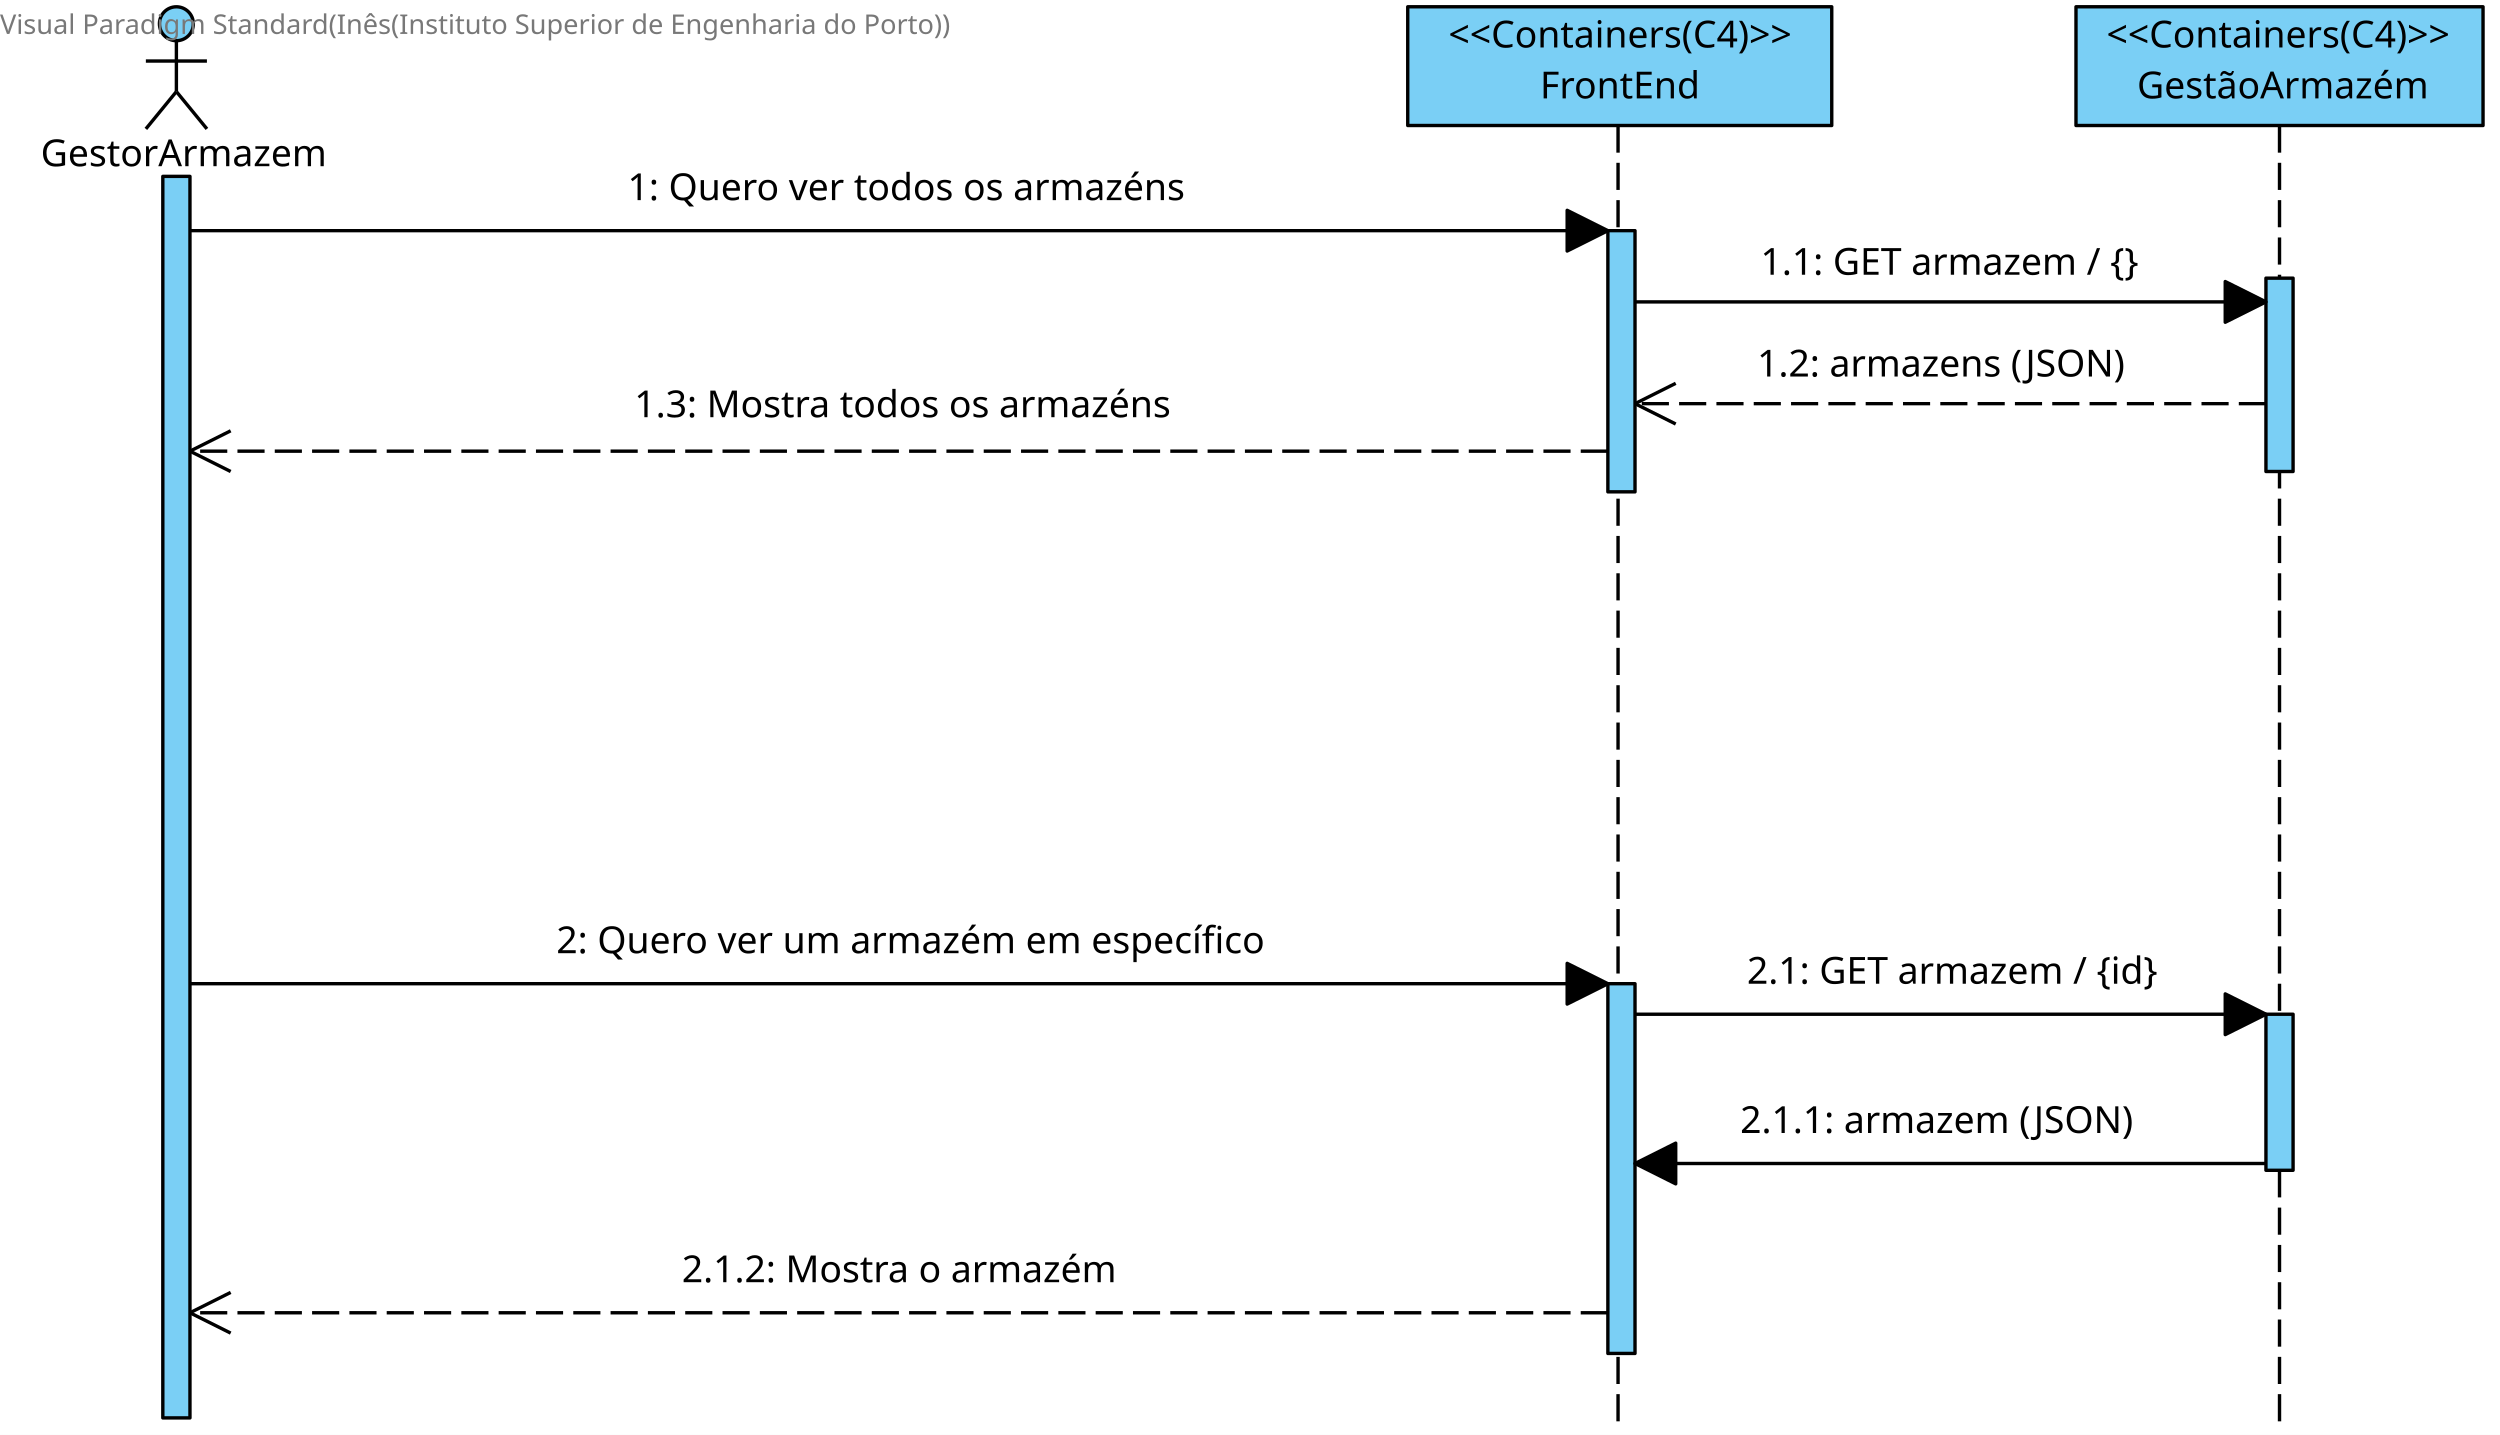
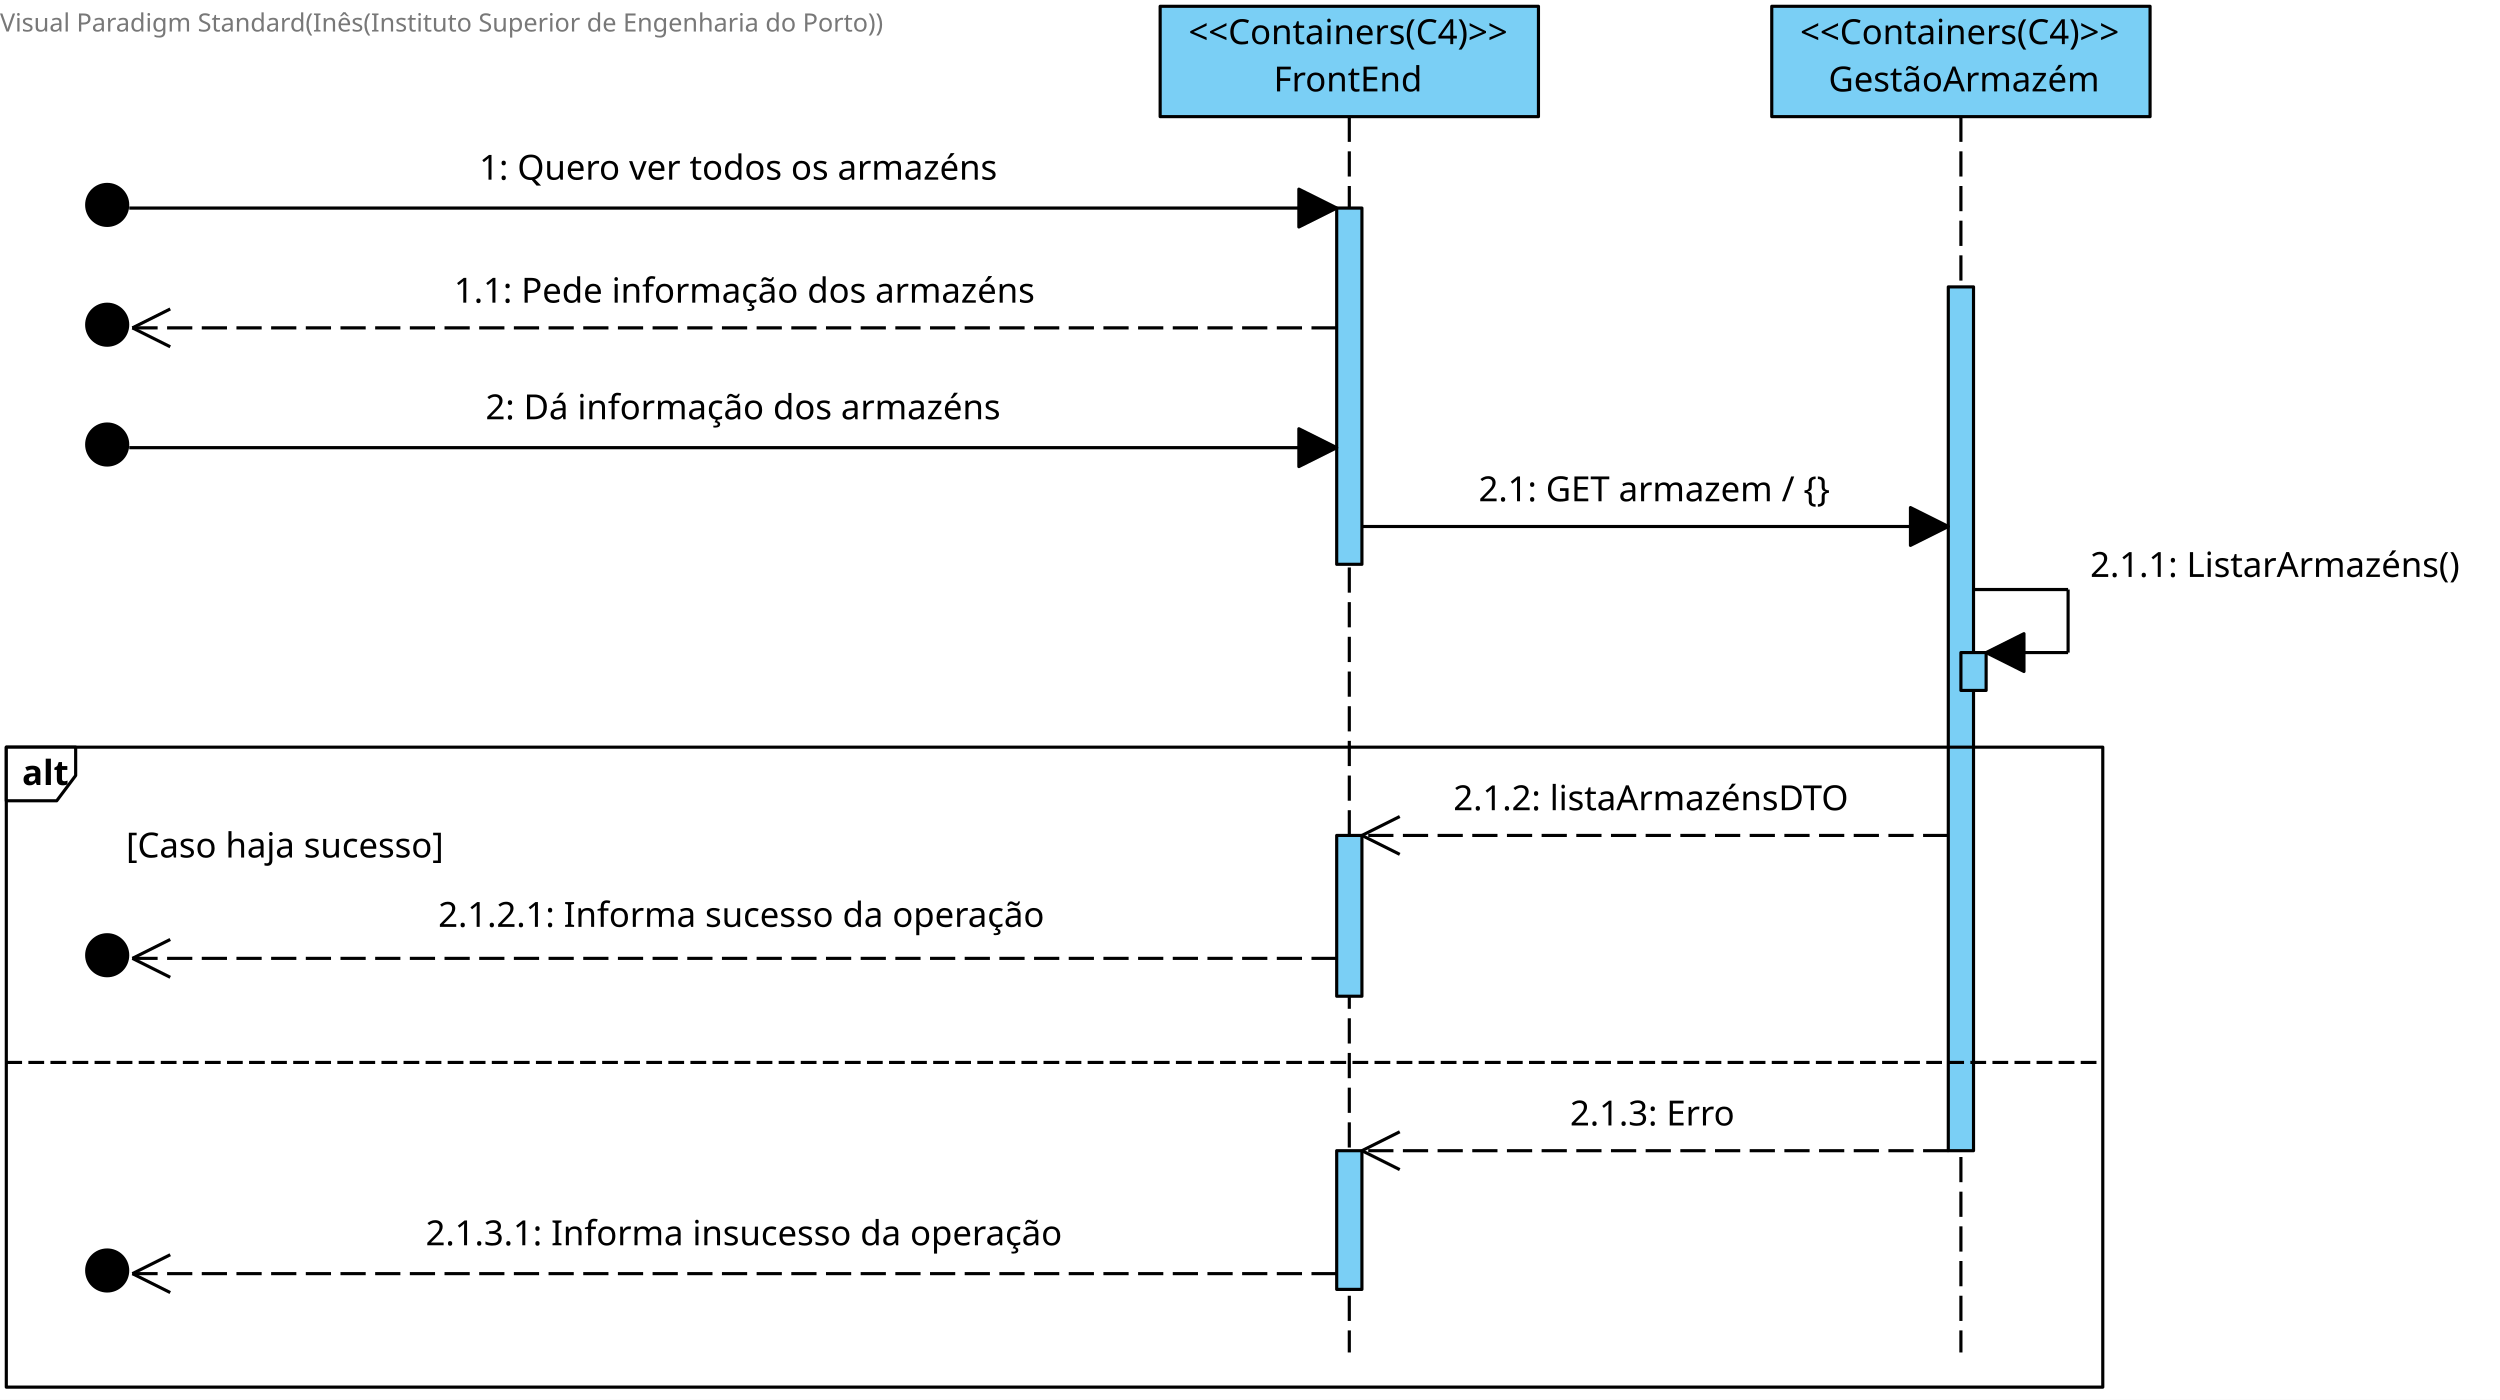
- <svg xmlns="http://www.w3.org/2000/svg" fill-opacity="0" color-rendering="auto" color-interpolation="auto" text-rendering="auto" stroke="rgb(0,0,0)" stroke-linecap="square" width="737" stroke-miterlimit="10" shape-rendering="auto" stroke-opacity="0" fill="rgb(0,0,0)" stroke-dasharray="none" font-weight="normal" stroke-width="1" height="423" font-family="'Dialog'" font-style="normal" stroke-linejoin="miter" font-size="12px" stroke-dashoffset="0" image-rendering="auto">
+ <svg xmlns="http://www.w3.org/2000/svg" fill-opacity="0" color-rendering="auto" color-interpolation="auto" text-rendering="auto" stroke="rgb(0,0,0)" stroke-linecap="square" width="793" stroke-miterlimit="10" shape-rendering="auto" stroke-opacity="0" fill="rgb(0,0,0)" stroke-dasharray="none" font-weight="normal" stroke-width="1" height="444" font-family="'Dialog'" font-style="normal" stroke-linejoin="miter" font-size="12px" stroke-dashoffset="0" image-rendering="auto">
  <defs id="genericDefs" />
  <g>
    <defs id="defs1">
      <clipPath clipPathUnits="userSpaceOnUse" id="clipPath1">
-         <path d="M-7 -7 L71 -7 L71 428 L-7 428 L-7 -7 Z" />
+         <path d="M-7 -7 L132 -7 L132 438 L-7 438 L-7 -7 Z" />
      </clipPath>
      <clipPath clipPathUnits="userSpaceOnUse" id="clipPath2">
-         <path d="M-7 -7 L137 -7 L137 428 L-7 428 L-7 -7 Z" />
+         <path d="M-7 -7 L19 -7 L19 124 L-7 124 L-7 -7 Z" />
      </clipPath>
      <clipPath clipPathUnits="userSpaceOnUse" id="clipPath3">
-         <path d="M-7 -7 L19 -7 L19 88 L-7 88 L-7 -7 Z" />
+         <path d="M-7 -7 L19 -7 L19 285 L-7 285 L-7 -7 Z" />
      </clipPath>
      <clipPath clipPathUnits="userSpaceOnUse" id="clipPath4">
-         <path d="M-7 -7 L19 -7 L19 120 L-7 120 L-7 -7 Z" />
+         <path d="M-7 -7 L26 -7 L26 31 L-7 31 L-7 -7 Z" />
      </clipPath>
      <clipPath clipPathUnits="userSpaceOnUse" id="clipPath5">
-         <path d="M-7 -7 L132 -7 L132 428 L-7 428 L-7 -7 Z" />
+         <path d="M-7 -7 L19 -7 L19 55 L-7 55 L-7 -7 Z" />
      </clipPath>
      <clipPath clipPathUnits="userSpaceOnUse" id="clipPath6">
-         <path d="M-7 -7 L19 -7 L19 68 L-7 68 L-7 -7 Z" />
+         <path d="M-7 -7 L19 -7 L19 23 L-7 23 L-7 -7 Z" />
      </clipPath>
      <clipPath clipPathUnits="userSpaceOnUse" id="clipPath7">
-         <path d="M-7 -7 L19 -7 L19 57 L-7 57 L-7 -7 Z" />
+         <path d="M-7 -7 L676 -7 L676 214 L-7 214 L-7 -7 Z" />
      </clipPath>
      <clipPath clipPathUnits="userSpaceOnUse" id="clipPath8">
-         <path d="M-101 -15 L202 -15 L202 30 L-101 30 L-101 -15 Z" />
+         <path d="M137 23 L137 38 L38 38 L38 23 ZM-7 -7 L-7 214 L676 214 L676 -7 Z" />
      </clipPath>
      <clipPath clipPathUnits="userSpaceOnUse" id="clipPath9">
-         <path d="M-126 -30 L252 -30 L252 60 L-126 60 L-126 -30 Z" />
+         <path d="M0 0 L0 18 L23 18 L23 0 Z" />
      </clipPath>
      <clipPath clipPathUnits="userSpaceOnUse" id="clipPath10">
+         <path d="M-7 -7 L19 -7 L19 62 L-7 62 L-7 -7 Z" />
+       </clipPath>
+       <clipPath clipPathUnits="userSpaceOnUse" id="clipPath11">
+         <path d="M-7 -7 L676 -7 L676 113 L-7 113 L-7 -7 Z" />
+       </clipPath>
+       <clipPath clipPathUnits="userSpaceOnUse" id="clipPath12">
+         <path d="M0 0 L0 4 L665 4 L665 0 Z" />
+       </clipPath>
+       <clipPath clipPathUnits="userSpaceOnUse" id="clipPath13">
+         <path d="M-7 -7 L676 -7 L676 94 L-7 94 L-7 -7 Z" />
+       </clipPath>
+       <clipPath clipPathUnits="userSpaceOnUse" id="clipPath14">
+         <path d="M0 0 L0 15 L120 15 L120 0 Z" />
+       </clipPath>
+       <clipPath clipPathUnits="userSpaceOnUse" id="clipPath15">
        <path d="M-121 -30 L242 -30 L242 60 L-121 60 L-121 -30 Z" />
-       </clipPath>
-       <clipPath clipPathUnits="userSpaceOnUse" id="clipPath11">
-         <path d="M0 0 L522 0 L522 104 L0 104 L0 0 Z" />
-       </clipPath>
-       <clipPath clipPathUnits="userSpaceOnUse" id="clipPath12">
-         <path d="M348 29 L348 44 L170 44 L170 29 ZM0 0 L0 19 L97 19 L97 34 L0 34 L0 104 L172 104 L172 93 L344 93 L344 104 L522 104 L522 96 L503 96 L503 81 L522 81 L522 66 L504 66 L504 51 L522 51 L522 14 L409 14 L409 0 Z" />
-       </clipPath>
-       <clipPath clipPathUnits="userSpaceOnUse" id="clipPath13">
-         <path d="M344 28 L344 43 L172 43 L172 28 ZM0 0 L0 104 L522 104 L522 31 L503 31 L503 16 L522 16 L522 1 L504 1 L504 0 Z" />
-       </clipPath>
-       <clipPath clipPathUnits="userSpaceOnUse" id="clipPath14">
-         <path d="M369 29 L369 44 L149 44 L149 29 ZM0 0 L0 104 L522 104 L522 97 L498 97 L498 82 L522 82 L522 53 L499 53 L499 38 L522 38 L522 0 Z" />
-       </clipPath>
-       <clipPath clipPathUnits="userSpaceOnUse" id="clipPath15">
-         <path d="M329 29 L329 44 L186 44 L186 29 ZM0 0 L0 104 L522 104 L522 0 Z" />
      </clipPath>
      <clipPath clipPathUnits="userSpaceOnUse" id="clipPath16">
        <path d="M0 0 L290 0 L290 104 L0 104 L0 0 Z" />
      </clipPath>
      <clipPath clipPathUnits="userSpaceOnUse" id="clipPath17">
-         <path d="M208 30 L208 45 L78 45 L78 30 ZM207 60 L207 75 L77 75 L77 60 ZM0 0 L0 104 L290 104 L290 0 Z" />
+         <path d="M208 30 L208 45 L78 45 L78 30 ZM0 0 L0 104 L290 104 L290 69 L272 69 L272 54 L290 54 L290 0 Z" />
      </clipPath>
      <clipPath clipPathUnits="userSpaceOnUse" id="clipPath18">
-         <path d="M207 30 L207 45 L77 45 L77 30 ZM0 0 L0 104 L290 104 L290 0 L208 0 L208 15 L78 15 L78 0 Z" />
+         <path d="M212 30 L212 45 L69 45 L69 30 ZM0 0 L0 104 L290 104 L290 0 Z" />
      </clipPath>
      <clipPath clipPathUnits="userSpaceOnUse" id="clipPath19">
-         <path d="M211 29 L211 44 L73 44 L73 29 ZM209 73 L209 88 L72 88 L72 73 ZM0 0 L0 104 L290 104 L290 0 Z" />
+         <path d="M0 0 L487 0 L487 104 L0 104 L0 0 Z" />
      </clipPath>
      <clipPath clipPathUnits="userSpaceOnUse" id="clipPath20">
-         <path d="M209 29 L209 44 L72 44 L72 29 ZM0 0 L0 104 L290 104 L290 0 Z" />
+         <path d="M330 29 L330 44 L152 44 L152 29 ZM340 68 L340 83 L143 83 L143 68 ZM0 0 L0 104 L487 104 L487 16 L377 16 L377 0 Z" />
      </clipPath>
      <clipPath clipPathUnits="userSpaceOnUse" id="clipPath21">
-         <path d="M-137 -15 L274 -15 L274 30 L-137 30 L-137 -15 Z" />
+         <path d="M0 0 L486 0 L486 104 L0 104 L0 0 Z" />
      </clipPath>
      <clipPath clipPathUnits="userSpaceOnUse" id="clipPath22">
-         <path d="M-138 -15 L276 -15 L276 30 L-138 30 L-138 -15 Z" />
+         <path d="M342 28 L342 43 L137 43 L137 28 ZM0 0 L0 104 L486 104 L486 6 L459 6 L459 0 Z" />
      </clipPath>
      <clipPath clipPathUnits="userSpaceOnUse" id="clipPath23">
+         <path d="M179 30 L179 45 L107 45 L107 30 ZM0 0 L0 104 L290 104 L290 0 Z" />
+       </clipPath>
+       <clipPath clipPathUnits="userSpaceOnUse" id="clipPath24">
+         <path d="M348 29 L348 44 L134 44 L134 29 ZM0 0 L0 104 L486 104 L486 0 Z" />
+       </clipPath>
+       <clipPath clipPathUnits="userSpaceOnUse" id="clipPath25">
+         <path d="M0 0 L134 0 L134 124 L0 124 L0 0 Z" />
+       </clipPath>
+       <clipPath clipPathUnits="userSpaceOnUse" id="clipPath26">
+         <path d="M0 0 L0 10 L14 10 L14 25 L0 25 L0 108 L18 108 L18 123 L0 123 L0 124 L134 124 L134 49 L78 49 L78 34 L134 34 L134 0 Z" />
+       </clipPath>
+       <clipPath clipPathUnits="userSpaceOnUse" id="clipPath27">
+         <path d="M339 30 L339 45 L142 45 L142 30 ZM328 67 L328 82 L152 82 L152 67 ZM0 0 L0 104 L468 104 L468 93 L486 93 L486 0 L329 0 L329 6 L151 6 L151 0 Z" />
+       </clipPath>
+       <clipPath clipPathUnits="userSpaceOnUse" id="clipPath28">
+         <path d="M329 29 L329 44 L153 44 L153 29 ZM0 0 L0 104 L487 104 L487 70 L469 70 L469 55 L487 55 L487 0 L340 0 L340 7 L143 7 L143 0 Z" />
+       </clipPath>
+       <clipPath clipPathUnits="userSpaceOnUse" id="clipPath29">
+         <path d="M-176 -15 L352 -15 L352 30 L-176 30 L-176 -15 Z" />
+       </clipPath>
+       <clipPath clipPathUnits="userSpaceOnUse" id="clipPath30">
+         <path d="M-197 -15 L394 -15 L394 30 L-197 30 L-197 -15 Z" />
+       </clipPath>
+       <clipPath clipPathUnits="userSpaceOnUse" id="clipPath31">
+         <path d="M-135 -15 L270 -15 L270 30 L-135 30 L-135 -15 Z" />
+       </clipPath>
+       <clipPath clipPathUnits="userSpaceOnUse" id="clipPath32">
+         <path d="M-214 -15 L428 -15 L428 30 L-214 30 L-214 -15 Z" />
+       </clipPath>
+       <clipPath clipPathUnits="userSpaceOnUse" id="clipPath33">
+         <path d="M-72 -15 L144 -15 L144 30 L-72 30 L-72 -15 Z" />
+       </clipPath>
+       <clipPath clipPathUnits="userSpaceOnUse" id="clipPath34">
+         <path d="M-205 -15 L410 -15 L410 30 L-205 30 L-205 -15 Z" />
+       </clipPath>
+       <clipPath clipPathUnits="userSpaceOnUse" id="clipPath35">
+         <path d="M-178 -15 L356 -15 L356 30 L-178 30 L-178 -15 Z" />
+       </clipPath>
+       <clipPath clipPathUnits="userSpaceOnUse" id="clipPath36">
+         <path d="M-143 -15 L286 -15 L286 30 L-143 30 L-143 -15 Z" />
+       </clipPath>
+       <clipPath clipPathUnits="userSpaceOnUse" id="clipPath37">
        <path d="M-130 -15 L260 -15 L260 30 L-130 30 L-130 -15 Z" />
-       </clipPath>
-       <clipPath clipPathUnits="userSpaceOnUse" id="clipPath24">
-         <path d="M-143 -15 L286 -15 L286 30 L-143 30 L-143 -15 Z" />
-       </clipPath>
-       <clipPath clipPathUnits="userSpaceOnUse" id="clipPath25">
-         <path d="M-220 -15 L440 -15 L440 30 L-220 30 L-220 -15 Z" />
-       </clipPath>
-       <clipPath clipPathUnits="userSpaceOnUse" id="clipPath26">
-         <path d="M-172 -15 L344 -15 L344 30 L-172 30 L-172 -15 Z" />
-       </clipPath>
-       <clipPath clipPathUnits="userSpaceOnUse" id="clipPath27">
-         <path d="M-178 -15 L356 -15 L356 30 L-178 30 L-178 -15 Z" />
      </clipPath>
    </defs>
    <g fill="white" text-rendering="geometricPrecision" fill-opacity="1" stroke-opacity="1" stroke="white">
-       <rect x="0" width="737" height="423" y="0" stroke="none" />
-     </g>
-     <g font-size="11px" transform="translate(22,2)" fill-opacity="1" fill="rgb(122,207,245)" text-rendering="geometricPrecision" image-rendering="optimizeQuality" font-family="sans-serif" stroke="rgb(122,207,245)" stroke-opacity="1">
-       <circle r="5" clip-path="url(#clipPath1)" cx="30" cy="5" stroke="none" />
-       <rect x="26" width="8" height="366" y="50" clip-path="url(#clipPath1)" stroke="none" />
-     </g>
-     <g stroke-linecap="butt" font-size="11px" transform="translate(22,2)" fill-opacity="1" fill="black" text-rendering="geometricPrecision" image-rendering="optimizeQuality" font-family="sans-serif" stroke-linejoin="round" stroke="black" stroke-opacity="1" stroke-miterlimit="0">
-       <circle fill="none" r="5" clip-path="url(#clipPath1)" cx="30" cy="5" />
-       <rect fill="none" x="26" width="8" height="366" y="50" clip-path="url(#clipPath1)" />
-       <line y2="25" fill="none" x1="30" clip-path="url(#clipPath1)" x2="30" y1="10" />
-       <line y2="36" fill="none" x1="30" clip-path="url(#clipPath1)" x2="21" y1="25" />
-       <line y2="36" fill="none" x1="30" clip-path="url(#clipPath1)" x2="39" y1="25" />
-       <line y2="16" fill="none" x1="21" clip-path="url(#clipPath1)" x2="39" y1="16" />
-     </g>
-     <g font-size="11px" transform="translate(415,2)" fill-opacity="1" fill="rgb(122,207,245)" text-rendering="geometricPrecision" image-rendering="optimizeQuality" font-family="sans-serif" stroke="rgb(122,207,245)" stroke-opacity="1">
-       <rect x="0" width="125" height="35" y="0" clip-path="url(#clipPath2)" stroke="none" />
-     </g>
-     <g stroke-linecap="butt" font-size="11px" transform="translate(415,2)" fill-opacity="1" fill="black" text-rendering="geometricPrecision" image-rendering="optimizeQuality" font-family="sans-serif" stroke-linejoin="round" stroke="black" stroke-opacity="1" stroke-miterlimit="0">
-       <rect fill="none" x="0" width="125" height="35" y="0" clip-path="url(#clipPath2)" />
-       <line clip-path="url(#clipPath2)" fill="none" x1="62" x2="62" y1="35" y2="417" stroke-linejoin="bevel" stroke-dasharray="8,3" />
-     </g>
-     <g font-size="11px" transform="translate(474,68)" fill-opacity="1" fill="rgb(122,207,245)" text-rendering="geometricPrecision" image-rendering="optimizeQuality" font-family="sans-serif" stroke="rgb(122,207,245)" stroke-opacity="1">
-       <rect x="0" width="8" height="77" y="0" clip-path="url(#clipPath3)" stroke="none" />
-     </g>
-     <g stroke-linecap="butt" font-size="11px" transform="translate(474,68)" fill-opacity="1" fill="black" text-rendering="geometricPrecision" image-rendering="optimizeQuality" font-family="sans-serif" stroke-linejoin="round" stroke="black" stroke-opacity="1" stroke-miterlimit="0">
-       <rect fill="none" x="0" width="8" height="77" y="0" clip-path="url(#clipPath3)" />
-     </g>
-     <g font-size="11px" transform="translate(474,290)" fill-opacity="1" fill="rgb(122,207,245)" text-rendering="geometricPrecision" image-rendering="optimizeQuality" font-family="sans-serif" stroke="rgb(122,207,245)" stroke-opacity="1">
-       <rect x="0" width="8" height="109" y="0" clip-path="url(#clipPath4)" stroke="none" />
-     </g>
-     <g stroke-linecap="butt" font-size="11px" transform="translate(474,290)" fill-opacity="1" fill="black" text-rendering="geometricPrecision" image-rendering="optimizeQuality" font-family="sans-serif" stroke-linejoin="round" stroke="black" stroke-opacity="1" stroke-miterlimit="0">
-       <rect fill="none" x="0" width="8" height="109" y="0" clip-path="url(#clipPath4)" />
-     </g>
-     <g font-size="11px" transform="translate(612,2)" fill-opacity="1" fill="rgb(122,207,245)" text-rendering="geometricPrecision" image-rendering="optimizeQuality" font-family="sans-serif" stroke="rgb(122,207,245)" stroke-opacity="1">
-       <rect x="0" width="120" height="35" y="0" clip-path="url(#clipPath5)" stroke="none" />
-     </g>
-     <g stroke-linecap="butt" font-size="11px" transform="translate(612,2)" fill-opacity="1" fill="black" text-rendering="geometricPrecision" image-rendering="optimizeQuality" font-family="sans-serif" stroke-linejoin="round" stroke="black" stroke-opacity="1" stroke-miterlimit="0">
-       <rect fill="none" x="0" width="120" height="35" y="0" clip-path="url(#clipPath5)" />
-       <line clip-path="url(#clipPath5)" fill="none" x1="60" x2="60" y1="35" y2="417" stroke-linejoin="bevel" stroke-dasharray="8,3" />
-     </g>
-     <g font-size="11px" transform="translate(668,82)" fill-opacity="1" fill="rgb(122,207,245)" text-rendering="geometricPrecision" image-rendering="optimizeQuality" font-family="sans-serif" stroke="rgb(122,207,245)" stroke-opacity="1">
-       <rect x="0" width="8" height="57" y="0" clip-path="url(#clipPath6)" stroke="none" />
-     </g>
-     <g stroke-linecap="butt" font-size="11px" transform="translate(668,82)" fill-opacity="1" fill="black" text-rendering="geometricPrecision" image-rendering="optimizeQuality" font-family="sans-serif" stroke-linejoin="round" stroke="black" stroke-opacity="1" stroke-miterlimit="0">
-       <rect fill="none" x="0" width="8" height="57" y="0" clip-path="url(#clipPath6)" />
-     </g>
-     <g font-size="11px" transform="translate(668,299)" fill-opacity="1" fill="rgb(122,207,245)" text-rendering="geometricPrecision" image-rendering="optimizeQuality" font-family="sans-serif" stroke="rgb(122,207,245)" stroke-opacity="1">
-       <rect x="0" width="8" height="46" y="0" clip-path="url(#clipPath7)" stroke="none" />
-     </g>
-     <g stroke-linecap="butt" font-size="11px" transform="translate(668,299)" fill-opacity="1" fill="black" text-rendering="geometricPrecision" image-rendering="optimizeQuality" font-family="sans-serif" stroke-linejoin="round" stroke="black" stroke-opacity="1" stroke-miterlimit="0">
-       <rect fill="none" x="0" width="8" height="46" y="0" clip-path="url(#clipPath7)" />
-     </g>
-     <g font-size="11px" transform="translate(2,37)" fill-opacity="1" fill="black" text-rendering="geometricPrecision" image-rendering="optimizeQuality" font-family="sans-serif" stroke="black" stroke-opacity="1">
-       <text x="10" xml:space="preserve" y="12" clip-path="url(#clipPath8)" stroke="none">GestorArmazem</text>
-     </g>
-     <g font-size="11px" transform="translate(415,2)" fill-opacity="1" fill="black" text-rendering="geometricPrecision" image-rendering="optimizeQuality" font-family="sans-serif" stroke="black" stroke-opacity="1">
-       <text x="12" xml:space="preserve" y="12" clip-path="url(#clipPath9)" stroke="none">&lt;&lt;Containers(C4)&gt;&gt;</text>
-       <text x="39" xml:space="preserve" y="27" clip-path="url(#clipPath9)" stroke="none">FrontEnd</text>
-     </g>
-     <g font-size="11px" transform="translate(612,2)" fill-opacity="1" fill="black" text-rendering="geometricPrecision" image-rendering="optimizeQuality" font-family="sans-serif" stroke="black" stroke-opacity="1">
-       <text x="9" xml:space="preserve" y="12" clip-path="url(#clipPath10)" stroke="none">&lt;&lt;Containers(C4)&gt;&gt;</text>
-       <text x="18" xml:space="preserve" y="27" clip-path="url(#clipPath10)" stroke="none">GestãoArmazém</text>
-     </g>
-     <g stroke-linecap="butt" font-size="11px" transform="translate(6,18)" fill-opacity="1" fill="black" text-rendering="geometricPrecision" image-rendering="optimizeQuality" font-family="sans-serif" stroke-linejoin="round" stroke="black" stroke-opacity="1">
-       <line y2="50" fill="none" x1="50" clip-path="url(#clipPath12)" x2="468" y1="50" />
-       <polygon points=" 468 50 456 44 456 56" clip-path="url(#clipPath12)" stroke="none" />
-       <polygon fill="none" points=" 468 50 456 44 456 56" clip-path="url(#clipPath12)" />
-     </g>
-     <g fill-opacity="1" text-rendering="geometricPrecision" stroke="black" stroke-linecap="butt" transform="translate(6,83)" stroke-miterlimit="0" stroke-opacity="1" fill="black" stroke-dasharray="8,3" font-family="sans-serif" stroke-linejoin="round" font-size="11px" image-rendering="optimizeQuality">
-       <line y2="50" fill="none" x1="468" clip-path="url(#clipPath13)" x2="50" y1="50" />
-       <line clip-path="url(#clipPath13)" fill="none" x1="50" x2="62" y1="50" y2="56" stroke-dasharray="none" stroke-miterlimit="10" />
-       <line clip-path="url(#clipPath13)" fill="none" x1="50" x2="62" y1="50" y2="44" stroke-dasharray="none" stroke-miterlimit="10" />
-     </g>
-     <g stroke-linecap="butt" font-size="11px" transform="translate(6,240)" fill-opacity="1" fill="black" text-rendering="geometricPrecision" image-rendering="optimizeQuality" font-family="sans-serif" stroke-linejoin="round" stroke="black" stroke-opacity="1">
-       <line y2="50" fill="none" x1="50" clip-path="url(#clipPath14)" x2="468" y1="50" />
-       <polygon points=" 468 50 456 44 456 56" clip-path="url(#clipPath14)" stroke="none" />
-       <polygon fill="none" points=" 468 50 456 44 456 56" clip-path="url(#clipPath14)" />
-     </g>
-     <g fill-opacity="1" text-rendering="geometricPrecision" stroke="black" stroke-linecap="butt" transform="translate(6,337)" stroke-miterlimit="0" stroke-opacity="1" fill="black" stroke-dasharray="8,3" font-family="sans-serif" stroke-linejoin="round" font-size="11px" image-rendering="optimizeQuality">
-       <line y2="50" fill="none" x1="468" clip-path="url(#clipPath15)" x2="50" y1="50" />
-       <line clip-path="url(#clipPath15)" fill="none" x1="50" x2="62" y1="50" y2="56" stroke-dasharray="none" stroke-miterlimit="10" />
-       <line clip-path="url(#clipPath15)" fill="none" x1="50" x2="62" y1="50" y2="44" stroke-dasharray="none" stroke-miterlimit="10" />
-     </g>
-     <g stroke-linecap="butt" font-size="11px" transform="translate(432,39)" fill-opacity="1" fill="black" text-rendering="geometricPrecision" image-rendering="optimizeQuality" font-family="sans-serif" stroke-linejoin="round" stroke="black" stroke-opacity="1">
+       <rect x="0" width="793" height="444" y="0" stroke="none" />
+     </g>
+     <g font-size="11px" transform="translate(368,2)" fill-opacity="1" fill="rgb(122,207,245)" text-rendering="geometricPrecision" image-rendering="optimizeQuality" font-family="sans-serif" stroke="rgb(122,207,245)" stroke-opacity="1">
+       <rect x="0" width="120" height="35" y="0" clip-path="url(#clipPath1)" stroke="none" />
+     </g>
+     <g stroke-linecap="butt" font-size="11px" transform="translate(368,2)" fill-opacity="1" fill="black" text-rendering="geometricPrecision" image-rendering="optimizeQuality" font-family="sans-serif" stroke-linejoin="round" stroke="black" stroke-opacity="1" stroke-miterlimit="0">
+       <rect fill="none" x="0" width="120" height="35" y="0" clip-path="url(#clipPath1)" />
+       <line clip-path="url(#clipPath1)" fill="none" x1="60" x2="60" y1="35" y2="427" stroke-linejoin="bevel" stroke-dasharray="8,3" />
+     </g>
+     <g font-size="11px" transform="translate(424,66)" fill-opacity="1" fill="rgb(122,207,245)" text-rendering="geometricPrecision" image-rendering="optimizeQuality" font-family="sans-serif" stroke="rgb(122,207,245)" stroke-opacity="1">
+       <rect x="0" width="8" height="113" y="0" clip-path="url(#clipPath2)" stroke="none" />
+     </g>
+     <g stroke-linecap="butt" font-size="11px" transform="translate(424,66)" fill-opacity="1" fill="black" text-rendering="geometricPrecision" image-rendering="optimizeQuality" font-family="sans-serif" stroke-linejoin="round" stroke="black" stroke-opacity="1" stroke-miterlimit="0">
+       <rect fill="none" x="0" width="8" height="113" y="0" clip-path="url(#clipPath2)" />
+     </g>
+     <g font-size="11px" transform="translate(562,2)" fill-opacity="1" fill="rgb(122,207,245)" text-rendering="geometricPrecision" image-rendering="optimizeQuality" font-family="sans-serif" stroke="rgb(122,207,245)" stroke-opacity="1">
+       <rect x="0" width="120" height="35" y="0" clip-path="url(#clipPath1)" stroke="none" />
+     </g>
+     <g stroke-linecap="butt" font-size="11px" transform="translate(562,2)" fill-opacity="1" fill="black" text-rendering="geometricPrecision" image-rendering="optimizeQuality" font-family="sans-serif" stroke-linejoin="round" stroke="black" stroke-opacity="1" stroke-miterlimit="0">
+       <rect fill="none" x="0" width="120" height="35" y="0" clip-path="url(#clipPath1)" />
+       <line clip-path="url(#clipPath1)" fill="none" x1="60" x2="60" y1="35" y2="427" stroke-linejoin="bevel" stroke-dasharray="8,3" />
+     </g>
+     <g font-size="11px" transform="translate(618,91)" fill-opacity="1" fill="rgb(122,207,245)" text-rendering="geometricPrecision" image-rendering="optimizeQuality" font-family="sans-serif" stroke="rgb(122,207,245)" stroke-opacity="1">
+       <rect x="0" width="8" height="274" y="0" clip-path="url(#clipPath3)" stroke="none" />
+     </g>
+     <g stroke-linecap="butt" font-size="11px" transform="translate(618,91)" fill-opacity="1" fill="black" text-rendering="geometricPrecision" image-rendering="optimizeQuality" font-family="sans-serif" stroke-linejoin="round" stroke="black" stroke-opacity="1" stroke-miterlimit="0">
+       <rect fill="none" x="0" width="8" height="274" y="0" clip-path="url(#clipPath3)" />
+     </g>
+     <g font-size="11px" transform="translate(27,56)" fill-opacity="1" fill="black" text-rendering="geometricPrecision" image-rendering="optimizeQuality" font-family="sans-serif" stroke="black" stroke-opacity="1">
+       <circle r="7" clip-path="url(#clipPath4)" cx="7" cy="9" stroke="none" />
+     </g>
+     <g font-size="11px" transform="translate(27,294)" fill-opacity="1" fill="black" text-rendering="geometricPrecision" image-rendering="optimizeQuality" font-family="sans-serif" stroke="black" stroke-opacity="1">
+       <circle r="7" clip-path="url(#clipPath4)" cx="7" cy="9" stroke="none" />
+     </g>
+     <g font-size="11px" transform="translate(27,394)" fill-opacity="1" fill="black" text-rendering="geometricPrecision" image-rendering="optimizeQuality" font-family="sans-serif" stroke="black" stroke-opacity="1">
+       <circle r="7" clip-path="url(#clipPath4)" cx="7" cy="9" stroke="none" />
+     </g>
+     <g font-size="11px" transform="translate(424,365)" fill-opacity="1" fill="rgb(122,207,245)" text-rendering="geometricPrecision" image-rendering="optimizeQuality" font-family="sans-serif" stroke="rgb(122,207,245)" stroke-opacity="1">
+       <rect x="0" width="8" height="44" y="0" clip-path="url(#clipPath5)" stroke="none" />
+     </g>
+     <g stroke-linecap="butt" font-size="11px" transform="translate(424,365)" fill-opacity="1" fill="black" text-rendering="geometricPrecision" image-rendering="optimizeQuality" font-family="sans-serif" stroke-linejoin="round" stroke="black" stroke-opacity="1" stroke-miterlimit="0">
+       <rect fill="none" x="0" width="8" height="44" y="0" clip-path="url(#clipPath5)" />
+     </g>
+     <g font-size="11px" transform="translate(622,207)" fill-opacity="1" fill="rgb(122,207,245)" text-rendering="geometricPrecision" image-rendering="optimizeQuality" font-family="sans-serif" stroke="rgb(122,207,245)" stroke-opacity="1">
+       <rect x="0" width="8" height="12" y="0" clip-path="url(#clipPath6)" stroke="none" />
+     </g>
+     <g stroke-linecap="butt" font-size="11px" transform="translate(622,207)" fill-opacity="1" fill="black" text-rendering="geometricPrecision" image-rendering="optimizeQuality" font-family="sans-serif" stroke-linejoin="round" stroke="black" stroke-opacity="1" stroke-miterlimit="0">
+       <rect fill="none" x="0" width="8" height="12" y="0" clip-path="url(#clipPath6)" />
+     </g>
+     <g fill-opacity="1" text-rendering="geometricPrecision" stroke="black" stroke-linecap="butt" transform="translate(2,237)" stroke-miterlimit="0" stroke-opacity="1" fill="black" font-weight="bold" font-family="sans-serif" stroke-linejoin="round" font-size="11px" image-rendering="optimizeQuality">
+       <rect fill="none" x="0" width="665" height="203" y="0" clip-path="url(#clipPath8)" />
+     </g>
+     <g font-size="11px" transform="translate(2,237)" fill-opacity="1" fill="white" text-rendering="geometricPrecision" image-rendering="optimizeQuality" font-family="sans-serif" stroke="white" font-weight="bold" stroke-opacity="1">
+       <path d="M22 0 L22 9 L16 17 L0 17 L0 0 Z" stroke="none" clip-path="url(#clipPath8)" />
+     </g>
+     <g fill-opacity="1" text-rendering="geometricPrecision" stroke="black" stroke-linecap="butt" transform="translate(2,237)" stroke-miterlimit="0" stroke-opacity="1" fill="black" font-weight="bold" font-family="sans-serif" stroke-linejoin="round" font-size="11px" image-rendering="optimizeQuality">
+       <path fill="none" d="M22 0 L22 9 L16 17 L0 17 L0 0 Z" clip-path="url(#clipPath8)" />
+     </g>
+     <g font-size="11px" transform="translate(2,237)" fill-opacity="1" fill="black" text-rendering="geometricPrecision" image-rendering="optimizeQuality" font-family="sans-serif" stroke="black" font-weight="bold" stroke-opacity="1">
+       <text x="5" xml:space="preserve" y="12" clip-path="url(#clipPath9)" stroke="none">alt</text>
+     </g>
+     <g font-size="11px" transform="translate(27,94)" fill-opacity="1" fill="black" text-rendering="geometricPrecision" image-rendering="optimizeQuality" font-family="sans-serif" stroke="black" stroke-opacity="1">
+       <circle r="7" clip-path="url(#clipPath4)" cx="7" cy="9" stroke="none" />
+     </g>
+     <g font-size="11px" transform="translate(424,265)" fill-opacity="1" fill="rgb(122,207,245)" text-rendering="geometricPrecision" image-rendering="optimizeQuality" font-family="sans-serif" stroke="rgb(122,207,245)" stroke-opacity="1">
+       <rect x="0" width="8" height="51" y="0" clip-path="url(#clipPath10)" stroke="none" />
+     </g>
+     <g stroke-linecap="butt" font-size="11px" transform="translate(424,265)" fill-opacity="1" fill="black" text-rendering="geometricPrecision" image-rendering="optimizeQuality" font-family="sans-serif" stroke-linejoin="round" stroke="black" stroke-opacity="1" stroke-miterlimit="0">
+       <rect fill="none" x="0" width="8" height="51" y="0" clip-path="url(#clipPath10)" />
+     </g>
+     <g font-size="11px" transform="translate(27,132)" fill-opacity="1" fill="black" text-rendering="geometricPrecision" image-rendering="optimizeQuality" font-family="sans-serif" stroke="black" stroke-opacity="1">
+       <circle r="7" clip-path="url(#clipPath4)" cx="7" cy="9" stroke="none" />
+     </g>
+     <g fill-opacity="1" text-rendering="geometricPrecision" stroke="black" stroke-linecap="butt" transform="translate(2,255)" stroke-miterlimit="0" stroke-opacity="1" fill="black" stroke-dasharray="5,2" font-family="sans-serif" stroke-linejoin="bevel" font-size="11px" image-rendering="optimizeQuality">
+       <line y2="82" fill="none" x1="0" clip-path="url(#clipPath13)" x2="664" y1="82" />
+     </g>
+     <g font-size="11px" transform="translate(30,260)" fill-opacity="1" fill="white" text-rendering="geometricPrecision" image-rendering="optimizeQuality" font-family="sans-serif" stroke="white" stroke-opacity="1">
+       <rect x="9" width="101" height="17" y="-1" clip-path="url(#clipPath14)" stroke="none" />
+       <text fill="black" x="10" xml:space="preserve" y="12" clip-path="url(#clipPath14)" stroke="none">[Caso haja sucesso]</text>
+     </g>
+     <g font-size="11px" transform="translate(368,2)" fill-opacity="1" fill="black" text-rendering="geometricPrecision" image-rendering="optimizeQuality" font-family="sans-serif" stroke="black" stroke-opacity="1">
+       <text x="9" xml:space="preserve" y="12" clip-path="url(#clipPath15)" stroke="none">&lt;&lt;Containers(C4)&gt;&gt;</text>
+       <text x="36" xml:space="preserve" y="27" clip-path="url(#clipPath15)" stroke="none">FrontEnd</text>
+     </g>
+     <g font-size="11px" transform="translate(562,2)" fill-opacity="1" fill="black" text-rendering="geometricPrecision" image-rendering="optimizeQuality" font-family="sans-serif" stroke="black" stroke-opacity="1">
+       <text x="9" xml:space="preserve" y="12" clip-path="url(#clipPath15)" stroke="none">&lt;&lt;Containers(C4)&gt;&gt;</text>
+       <text x="18" xml:space="preserve" y="27" clip-path="url(#clipPath15)" stroke="none">GestãoArmazém</text>
+     </g>
+     <g stroke-linecap="butt" font-size="11px" transform="translate(382,117)" fill-opacity="1" fill="black" text-rendering="geometricPrecision" image-rendering="optimizeQuality" font-family="sans-serif" stroke-linejoin="round" stroke="black" stroke-opacity="1">
      <line y2="50" fill="none" x1="50" clip-path="url(#clipPath17)" x2="236" y1="50" />
      <polygon points=" 236 50 224 44 224 56" clip-path="url(#clipPath17)" stroke="none" />
      <polygon fill="none" points=" 236 50 224 44 224 56" clip-path="url(#clipPath17)" />
    </g>
-     <g fill-opacity="1" text-rendering="geometricPrecision" stroke="black" stroke-linecap="butt" transform="translate(432,69)" stroke-miterlimit="0" stroke-opacity="1" fill="black" stroke-dasharray="8,3" font-family="sans-serif" stroke-linejoin="round" font-size="11px" image-rendering="optimizeQuality">
+     <g fill-opacity="1" text-rendering="geometricPrecision" stroke="black" stroke-linecap="butt" transform="translate(382,215)" stroke-miterlimit="0" stroke-opacity="1" fill="black" stroke-dasharray="8,3" font-family="sans-serif" stroke-linejoin="round" font-size="11px" image-rendering="optimizeQuality">
      <line y2="50" fill="none" x1="236" clip-path="url(#clipPath18)" x2="50" y1="50" />
      <line clip-path="url(#clipPath18)" fill="none" x1="50" x2="62" y1="50" y2="56" stroke-dasharray="none" stroke-miterlimit="10" />
      <line clip-path="url(#clipPath18)" fill="none" x1="50" x2="62" y1="50" y2="44" stroke-dasharray="none" stroke-miterlimit="10" />
    </g>
-     <g stroke-linecap="butt" font-size="11px" transform="translate(432,249)" fill-opacity="1" fill="black" text-rendering="geometricPrecision" image-rendering="optimizeQuality" font-family="sans-serif" stroke-linejoin="round" stroke="black" stroke-opacity="1">
-       <line y2="50" fill="none" x1="50" clip-path="url(#clipPath19)" x2="236" y1="50" />
-       <polygon points=" 236 50 224 44 224 56" clip-path="url(#clipPath19)" stroke="none" />
-       <polygon fill="none" points=" 236 50 224 44 224 56" clip-path="url(#clipPath19)" />
-     </g>
-     <g stroke-linecap="butt" font-size="11px" transform="translate(432,293)" fill-opacity="1" fill="black" text-rendering="geometricPrecision" image-rendering="optimizeQuality" font-family="sans-serif" stroke-linejoin="round" stroke="black" stroke-opacity="1">
-       <line y2="50" fill="none" x1="236" clip-path="url(#clipPath20)" x2="50" y1="50" />
-       <polygon points=" 50 50 62 56 62 44" clip-path="url(#clipPath20)" stroke="none" />
-       <polygon fill="none" points=" 50 50 62 56 62 44" clip-path="url(#clipPath20)" />
-     </g>
-     <g font-size="11px" transform="translate(504,322)" fill-opacity="1" fill="white" text-rendering="geometricPrecision" image-rendering="optimizeQuality" font-family="sans-serif" stroke="white" stroke-opacity="1">
-       <rect x="0" width="137" height="15" y="0" clip-path="url(#clipPath21)" stroke="none" />
-       <text fill="black" x="9" xml:space="preserve" y="12" clip-path="url(#clipPath21)" stroke="none">2.1.1: armazem (JSON)</text>
-     </g>
-     <g font-size="11px" transform="translate(505,278)" fill-opacity="1" fill="white" text-rendering="geometricPrecision" image-rendering="optimizeQuality" font-family="sans-serif" stroke="white" stroke-opacity="1">
-       <rect x="0" width="138" height="15" y="0" clip-path="url(#clipPath22)" stroke="none" />
-       <text fill="black" x="10" xml:space="preserve" y="12" clip-path="url(#clipPath22)" stroke="none">2.1: GET armazem / {id}</text>
-     </g>
-     <g font-size="11px" transform="translate(509,99)" fill-opacity="1" fill="white" text-rendering="geometricPrecision" image-rendering="optimizeQuality" font-family="sans-serif" stroke="white" stroke-opacity="1">
-       <rect x="0" width="130" height="15" y="0" clip-path="url(#clipPath23)" stroke="none" />
-       <text fill="black" x="9" xml:space="preserve" y="12" clip-path="url(#clipPath23)" stroke="none">1.2: armazens (JSON)</text>
-     </g>
-     <g font-size="11px" transform="translate(510,69)" fill-opacity="1" fill="white" text-rendering="geometricPrecision" image-rendering="optimizeQuality" font-family="sans-serif" stroke="white" stroke-opacity="1">
-       <rect x="0" width="130" height="15" y="0" clip-path="url(#clipPath23)" stroke="none" />
-       <text fill="black" x="9" xml:space="preserve" y="12" clip-path="url(#clipPath23)" stroke="none">1.1: GET armazem / {}</text>
-     </g>
-     <g font-size="11px" transform="translate(192,366)" fill-opacity="1" fill="white" text-rendering="geometricPrecision" image-rendering="optimizeQuality" font-family="sans-serif" stroke="white" stroke-opacity="1">
-       <rect x="0" width="143" height="15" y="0" clip-path="url(#clipPath24)" stroke="none" />
-       <text fill="black" x="9" xml:space="preserve" y="12" clip-path="url(#clipPath24)" stroke="none">2.1.2: Mostra o armazém</text>
-     </g>
-     <g font-size="11px" transform="translate(155,269)" fill-opacity="1" fill="white" text-rendering="geometricPrecision" image-rendering="optimizeQuality" font-family="sans-serif" stroke="white" stroke-opacity="1">
-       <rect x="0" width="220" height="15" y="0" clip-path="url(#clipPath25)" stroke="none" />
-       <text fill="black" x="9" xml:space="preserve" y="12" clip-path="url(#clipPath25)" stroke="none">2: Quero ver um armazém em específico</text>
-     </g>
-     <g font-size="11px" transform="translate(178,111)" fill-opacity="1" fill="white" text-rendering="geometricPrecision" image-rendering="optimizeQuality" font-family="sans-serif" stroke="white" stroke-opacity="1">
-       <rect x="0" width="172" height="15" y="0" clip-path="url(#clipPath26)" stroke="none" />
-       <text fill="black" x="9" xml:space="preserve" y="12" clip-path="url(#clipPath26)" stroke="none">1.3: Mostra todos os armazéns</text>
-     </g>
-     <g font-size="11px" transform="translate(176,47)" fill-opacity="1" fill="white" text-rendering="geometricPrecision" image-rendering="optimizeQuality" font-family="sans-serif" stroke="white" stroke-opacity="1">
-       <rect x="0" width="178" height="15" y="0" clip-path="url(#clipPath27)" stroke="none" />
-       <text fill="black" x="9" xml:space="preserve" y="12" clip-path="url(#clipPath27)" stroke="none">1: Quero ver todos os armazéns</text>
+     <g stroke-linecap="butt" font-size="11px" transform="translate(-9,16)" fill-opacity="1" fill="black" text-rendering="geometricPrecision" image-rendering="optimizeQuality" font-family="sans-serif" stroke-linejoin="round" stroke="black" stroke-opacity="1">
+       <line y2="50" fill="none" x1="50" clip-path="url(#clipPath20)" x2="433" y1="50" />
+       <polygon points=" 433 50 421 44 421 56" clip-path="url(#clipPath20)" stroke="none" />
+       <polygon fill="none" points=" 433 50 421 44 421 56" clip-path="url(#clipPath20)" />
+     </g>
+     <g fill-opacity="1" text-rendering="geometricPrecision" stroke="black" stroke-linecap="butt" transform="translate(-8,254)" stroke-miterlimit="0" stroke-opacity="1" fill="black" stroke-dasharray="8,3" font-family="sans-serif" stroke-linejoin="round" font-size="11px" image-rendering="optimizeQuality">
+       <line y2="50" fill="none" x1="432" clip-path="url(#clipPath22)" x2="50" y1="50" />
+       <line clip-path="url(#clipPath22)" fill="none" x1="50" x2="62" y1="50" y2="56" stroke-dasharray="none" stroke-miterlimit="10" />
+       <line clip-path="url(#clipPath22)" fill="none" x1="50" x2="62" y1="50" y2="44" stroke-dasharray="none" stroke-miterlimit="10" />
+     </g>
+     <g fill-opacity="1" text-rendering="geometricPrecision" stroke="black" stroke-linecap="butt" transform="translate(382,315)" stroke-miterlimit="0" stroke-opacity="1" fill="black" stroke-dasharray="8,3" font-family="sans-serif" stroke-linejoin="round" font-size="11px" image-rendering="optimizeQuality">
+       <line y2="50" fill="none" x1="236" clip-path="url(#clipPath23)" x2="50" y1="50" />
+       <line clip-path="url(#clipPath23)" fill="none" x1="50" x2="62" y1="50" y2="56" stroke-dasharray="none" stroke-miterlimit="10" />
+       <line clip-path="url(#clipPath23)" fill="none" x1="50" x2="62" y1="50" y2="44" stroke-dasharray="none" stroke-miterlimit="10" />
+     </g>
+     <g fill-opacity="1" text-rendering="geometricPrecision" stroke="black" stroke-linecap="butt" transform="translate(-8,354)" stroke-miterlimit="0" stroke-opacity="1" fill="black" stroke-dasharray="8,3" font-family="sans-serif" stroke-linejoin="round" font-size="11px" image-rendering="optimizeQuality">
+       <line y2="50" fill="none" x1="432" clip-path="url(#clipPath24)" x2="50" y1="50" />
+       <line clip-path="url(#clipPath24)" fill="none" x1="50" x2="62" y1="50" y2="56" stroke-dasharray="none" stroke-miterlimit="10" />
+       <line clip-path="url(#clipPath24)" fill="none" x1="50" x2="62" y1="50" y2="44" stroke-dasharray="none" stroke-miterlimit="10" />
+     </g>
+     <g stroke-linecap="butt" font-size="11px" transform="translate(576,137)" fill-opacity="1" fill="black" text-rendering="geometricPrecision" image-rendering="optimizeQuality" font-family="sans-serif" stroke-linejoin="round" stroke="black" stroke-opacity="1">
+       <line y2="50" fill="none" x1="50" clip-path="url(#clipPath26)" x2="80" y1="50" />
+       <line y2="70" fill="none" x1="80" clip-path="url(#clipPath26)" x2="80" y1="50" />
+       <line y2="70" fill="none" x1="80" clip-path="url(#clipPath26)" x2="54" y1="70" />
+       <polygon points=" 54 70 66 76 66 64" clip-path="url(#clipPath26)" stroke="none" />
+       <polygon fill="none" points=" 54 70 66 76 66 64" clip-path="url(#clipPath26)" />
+     </g>
+     <g fill-opacity="1" text-rendering="geometricPrecision" stroke="black" stroke-linecap="butt" transform="translate(-8,54)" stroke-miterlimit="0" stroke-opacity="1" fill="black" stroke-dasharray="8,3" font-family="sans-serif" stroke-linejoin="round" font-size="11px" image-rendering="optimizeQuality">
+       <line y2="50" fill="none" x1="432" clip-path="url(#clipPath27)" x2="50" y1="50" />
+       <line clip-path="url(#clipPath27)" fill="none" x1="50" x2="62" y1="50" y2="56" stroke-dasharray="none" stroke-miterlimit="10" />
+       <line clip-path="url(#clipPath27)" fill="none" x1="50" x2="62" y1="50" y2="44" stroke-dasharray="none" stroke-miterlimit="10" />
+     </g>
+     <g stroke-linecap="butt" font-size="11px" transform="translate(-9,92)" fill-opacity="1" fill="black" text-rendering="geometricPrecision" image-rendering="optimizeQuality" font-family="sans-serif" stroke-linejoin="round" stroke="black" stroke-opacity="1">
+       <line y2="50" fill="none" x1="50" clip-path="url(#clipPath28)" x2="433" y1="50" />
+       <polygon points=" 433 50 421 44 421 56" clip-path="url(#clipPath28)" stroke="none" />
+       <polygon fill="none" points=" 433 50 421 44 421 56" clip-path="url(#clipPath28)" />
+     </g>
+     <g font-size="11px" transform="translate(144,121)" fill-opacity="1" fill="white" text-rendering="geometricPrecision" image-rendering="optimizeQuality" font-family="sans-serif" stroke="white" stroke-opacity="1">
+       <rect x="0" width="176" height="15" y="0" clip-path="url(#clipPath29)" stroke="none" />
+       <text fill="black" x="10" xml:space="preserve" y="12" clip-path="url(#clipPath29)" stroke="none">2: Dá informação dos armazéns</text>
+     </g>
+     <g font-size="11px" transform="translate(134,84)" fill-opacity="1" fill="white" text-rendering="geometricPrecision" image-rendering="optimizeQuality" font-family="sans-serif" stroke="white" stroke-opacity="1">
+       <rect x="0" width="197" height="15" y="0" clip-path="url(#clipPath30)" stroke="none" />
+       <text fill="black" x="10" xml:space="preserve" y="12" clip-path="url(#clipPath30)" stroke="none">1.1: Pede informação dos armazéns</text>
+     </g>
+     <g font-size="11px" transform="translate(654,171)" fill-opacity="1" fill="white" text-rendering="geometricPrecision" image-rendering="optimizeQuality" font-family="sans-serif" stroke="white" stroke-opacity="1">
+       <rect x="0" width="135" height="15" y="0" clip-path="url(#clipPath31)" stroke="none" />
+       <text fill="black" x="9" xml:space="preserve" y="12" clip-path="url(#clipPath31)" stroke="none">2.1.1: ListarArmazéns()</text>
+     </g>
+     <g font-size="11px" transform="translate(126,383)" fill-opacity="1" fill="white" text-rendering="geometricPrecision" image-rendering="optimizeQuality" font-family="sans-serif" stroke="white" stroke-opacity="1">
+       <rect x="0" width="214" height="15" y="0" clip-path="url(#clipPath32)" stroke="none" />
+       <text fill="black" x="9" xml:space="preserve" y="12" clip-path="url(#clipPath32)" stroke="none">2.1.3.1: Informa insucesso da operação</text>
+     </g>
+     <g font-size="11px" transform="translate(489,345)" fill-opacity="1" fill="white" text-rendering="geometricPrecision" image-rendering="optimizeQuality" font-family="sans-serif" stroke="white" stroke-opacity="1">
+       <rect x="0" width="72" height="15" y="0" clip-path="url(#clipPath33)" stroke="none" />
+       <text fill="black" x="9" xml:space="preserve" y="12" clip-path="url(#clipPath33)" stroke="none">2.1.3: Erro</text>
+     </g>
+     <g font-size="11px" transform="translate(129,282)" fill-opacity="1" fill="white" text-rendering="geometricPrecision" image-rendering="optimizeQuality" font-family="sans-serif" stroke="white" stroke-opacity="1">
+       <rect x="0" width="205" height="15" y="0" clip-path="url(#clipPath34)" stroke="none" />
+       <text fill="black" x="10" xml:space="preserve" y="12" clip-path="url(#clipPath34)" stroke="none">2.1.2.1: Informa sucesso da operação</text>
+     </g>
+     <g font-size="11px" transform="translate(143,45)" fill-opacity="1" fill="white" text-rendering="geometricPrecision" image-rendering="optimizeQuality" font-family="sans-serif" stroke="white" stroke-opacity="1">
+       <rect x="0" width="178" height="15" y="0" clip-path="url(#clipPath35)" stroke="none" />
+       <text fill="black" x="9" xml:space="preserve" y="12" clip-path="url(#clipPath35)" stroke="none">1: Quero ver todos os armazéns</text>
+     </g>
+     <g font-size="11px" transform="translate(451,245)" fill-opacity="1" fill="white" text-rendering="geometricPrecision" image-rendering="optimizeQuality" font-family="sans-serif" stroke="white" stroke-opacity="1">
+       <rect x="0" width="143" height="15" y="0" clip-path="url(#clipPath36)" stroke="none" />
+       <text fill="black" x="10" xml:space="preserve" y="12" clip-path="url(#clipPath36)" stroke="none">2.1.2: listaArmazénsDTO</text>
+     </g>
+     <g font-size="11px" transform="translate(460,147)" fill-opacity="1" fill="white" text-rendering="geometricPrecision" image-rendering="optimizeQuality" font-family="sans-serif" stroke="white" stroke-opacity="1">
+       <rect x="0" width="130" height="15" y="0" clip-path="url(#clipPath37)" stroke="none" />
+       <text fill="black" x="9" xml:space="preserve" y="12" clip-path="url(#clipPath37)" stroke="none">2.1: GET armazem / {}</text>
    </g>
    <g font-size="8px" fill-opacity="1" fill="rgb(120,120,120)" text-rendering="geometricPrecision" image-rendering="optimizeQuality" stroke="rgb(120,120,120)" stroke-opacity="1">
      <text x="0" xml:space="preserve" y="10" stroke="none">Visual Paradigm Standard(Inês(Instituto Superior de Engenharia do Porto))</text>
    </g>
  </g>
</svg>
